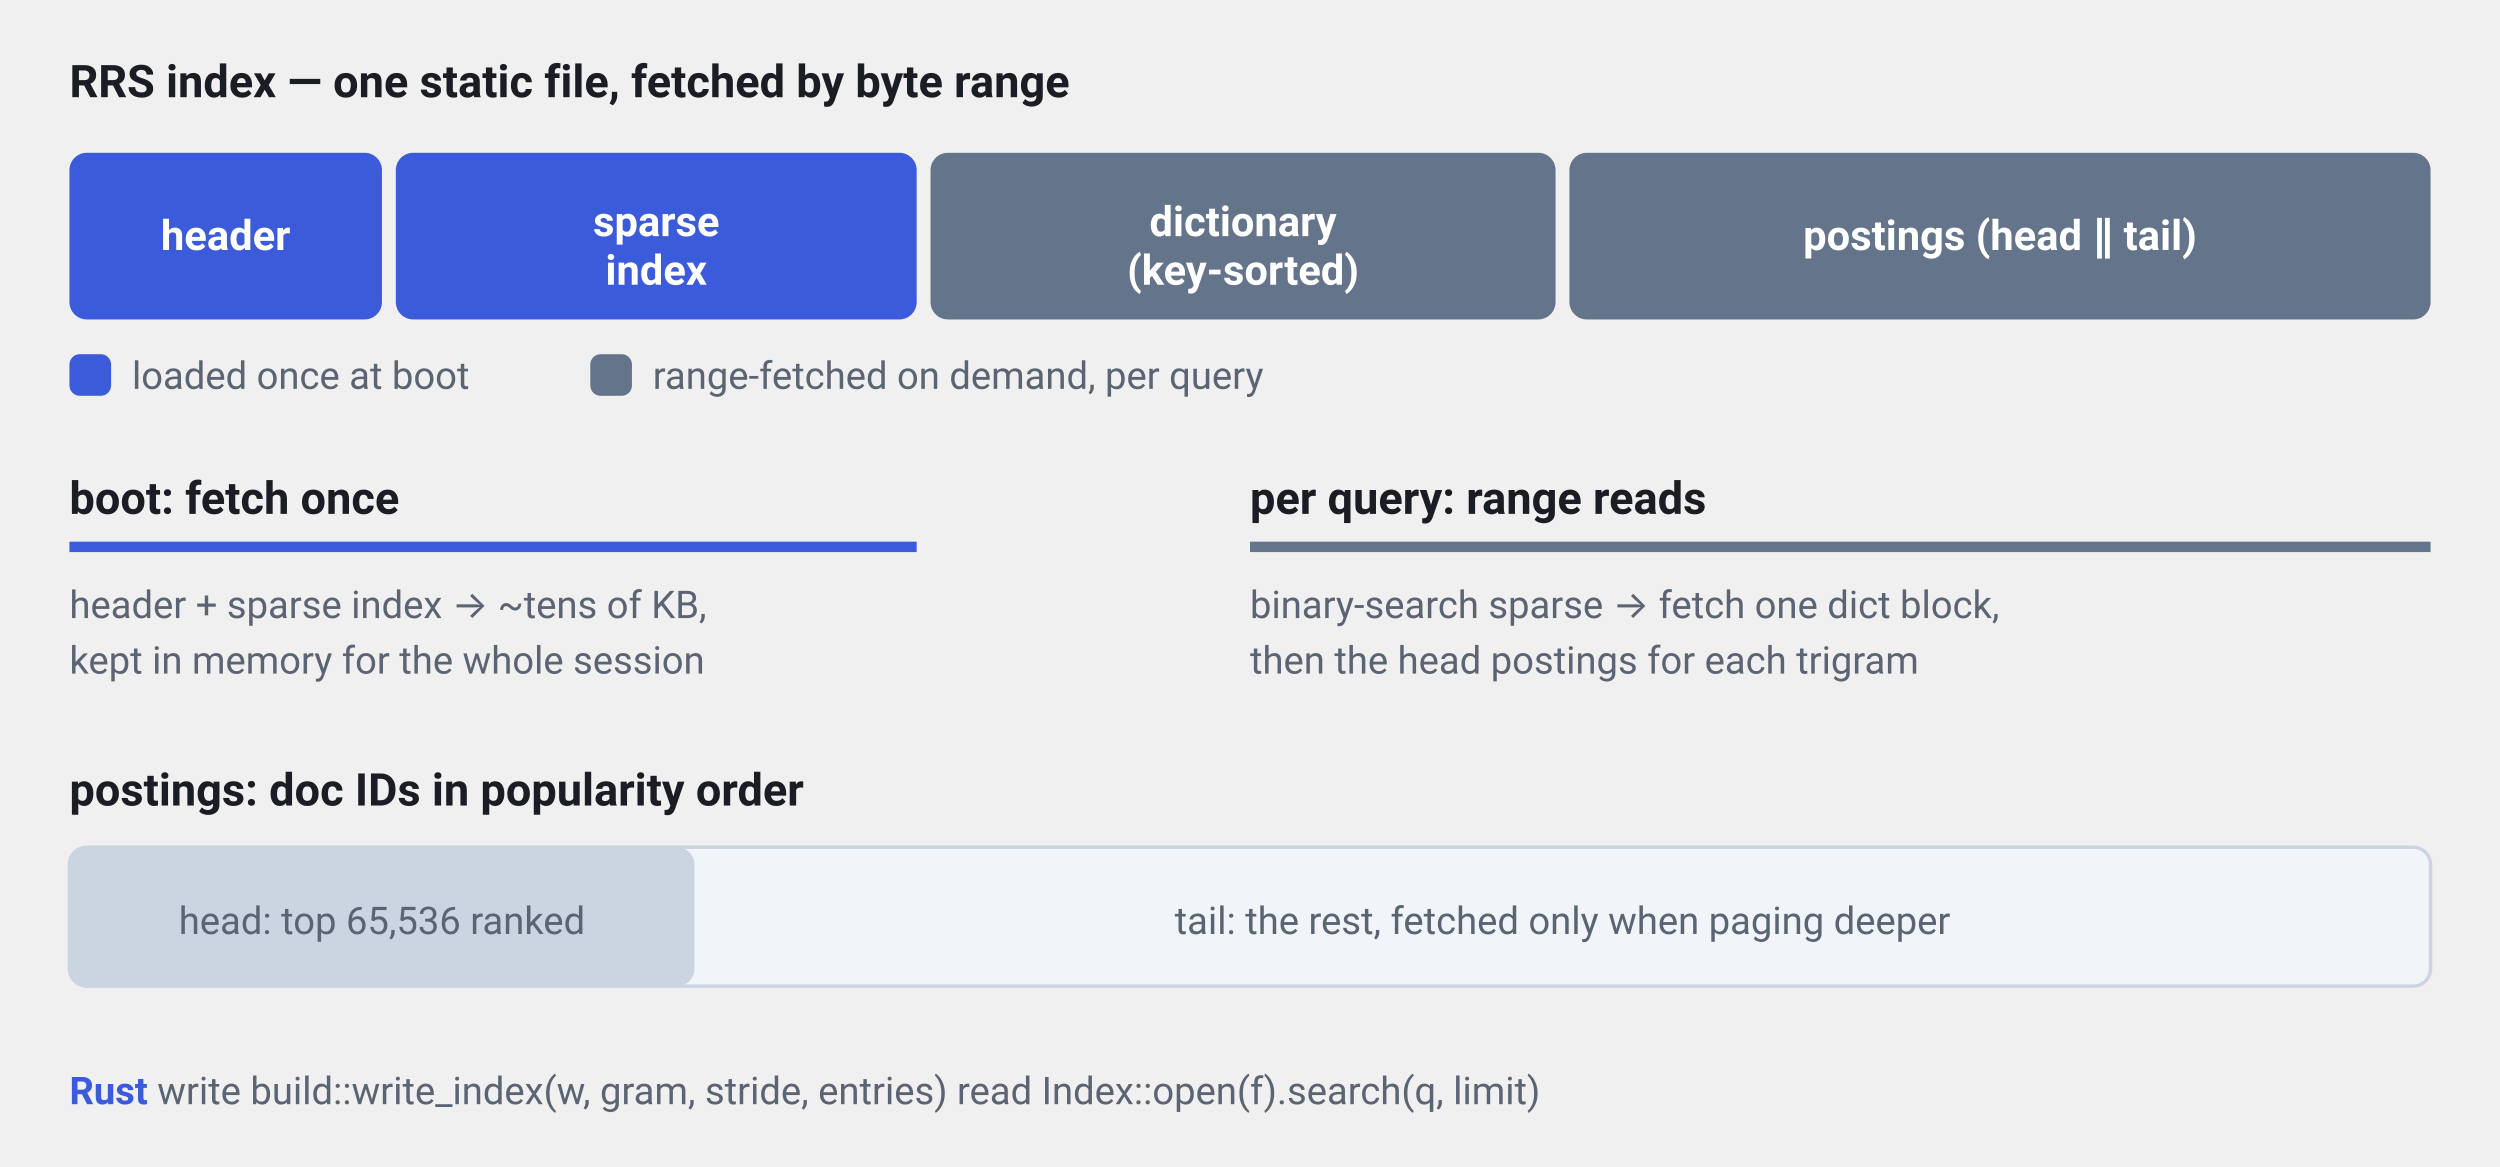
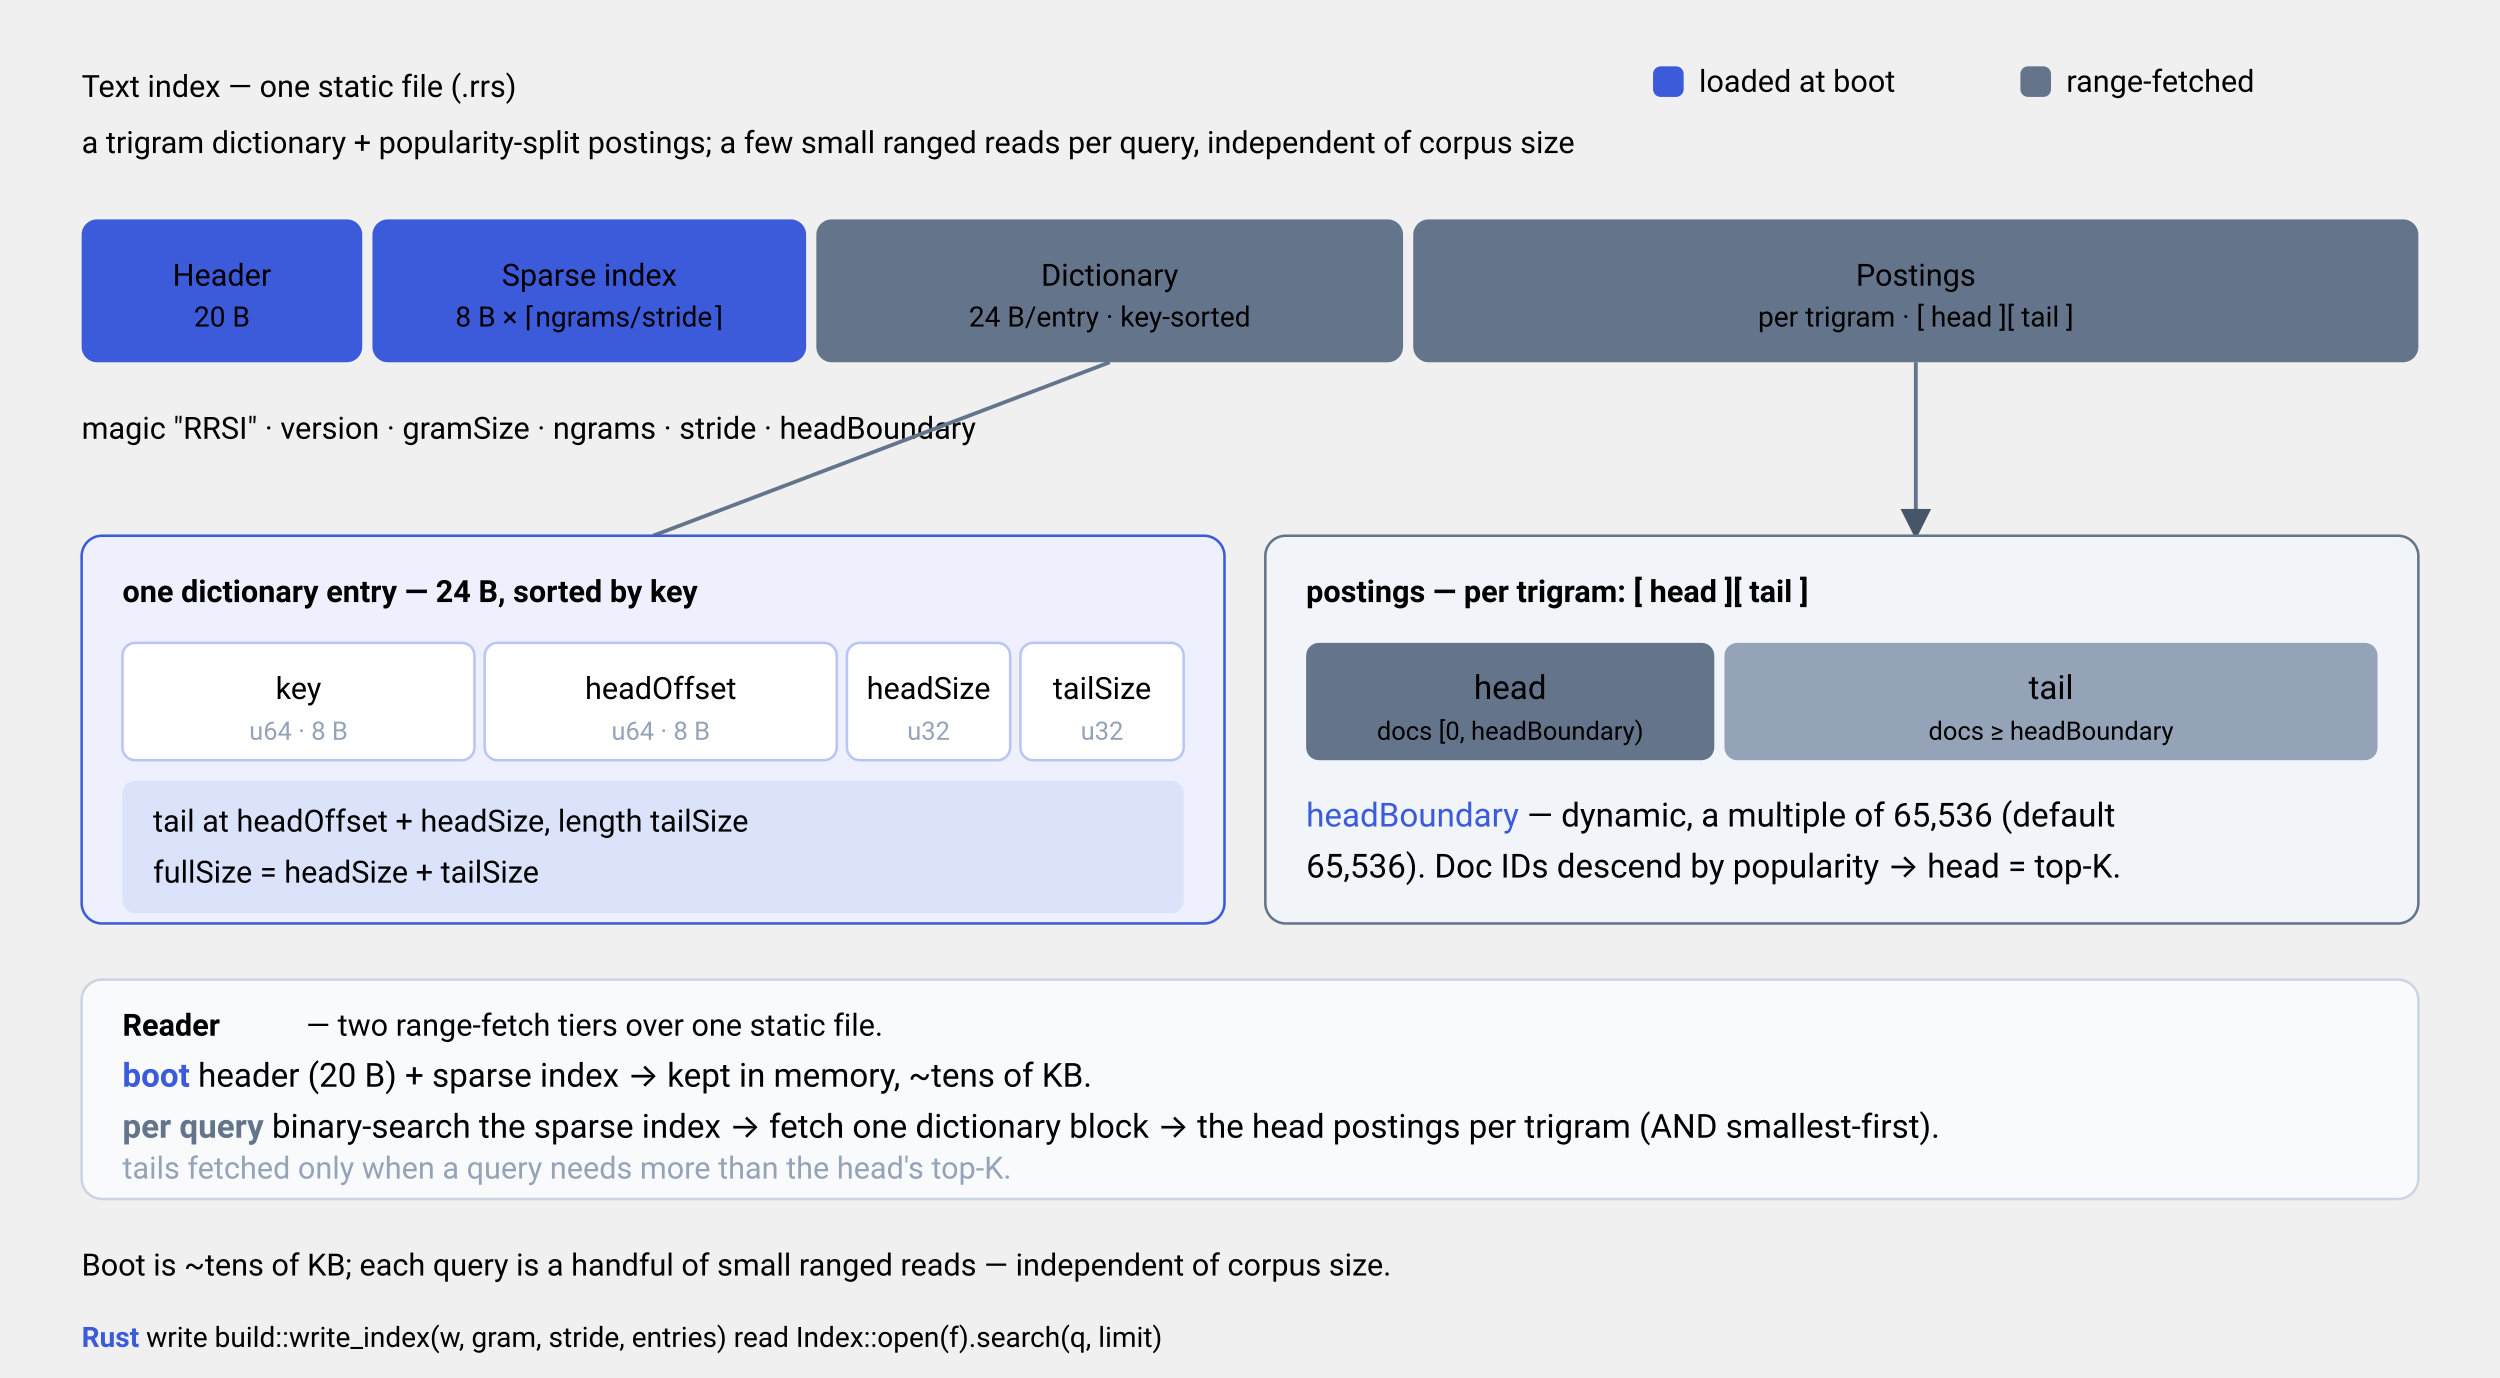
- <svg xmlns="http://www.w3.org/2000/svg" viewBox="0 0 720 336" font-family="-apple-system, BlinkMacSystemFont, 'Segoe UI', Roboto, sans-serif" role="img" aria-label="RRS index file format">
+ <svg xmlns="http://www.w3.org/2000/svg" viewBox="0 0 980 540" font-family="system-ui, -apple-system, 'Segoe UI', Roboto, sans-serif" role="img" aria-label="RRS text index file format, RRSI v2">
  <defs>
-     <style>
-       .lbl{font-size:13px;font-weight:700;fill:#1a1d24}
-       .sub{font-size:11px;fill:#5b6472}
-       .byte{font-size:10.5px;font-family:ui-monospace,SFMono-Regular,Menlo,monospace;fill:#8b94a3}
-       .seg{font-size:12px;font-weight:600;fill:#fff}
-       .note{font-size:11px;fill:#5b6472}
-     </style>
+     <marker id="arF" markerWidth="9" markerHeight="9" refX="7" refY="4" orient="auto">
+       <path d="M0,0 L8,4 L0,8 z" fill="#475569" />
+     </marker>
  </defs>
-   <text x="20" y="28" class="lbl">RRS index — one static file, fetched by byte range</text>
+   <text x="32" y="38" class="title">Text index — one static file (<tspan class="mono">.rrs</tspan>)</text>
+   <text x="32" y="60" class="sub">a trigram dictionary + popularity-split postings; a few small ranged reads per query, independent of corpus size</text>
+   <rect x="648" y="26" width="12" height="12" rx="3" fill="#3b5bdb" />
+   <text x="666" y="36" class="note">loaded at boot</text>
+   <rect x="792" y="26" width="12" height="12" rx="3" fill="#64748b" />
+   <text x="810" y="36" class="note">range-fetched</text>
  <g>
-     <rect x="20" y="44" width="90" height="48" rx="5" fill="#3b5bdb" />
-     <text x="65" y="72" text-anchor="middle" class="seg">header</text>
-     <rect x="114" y="44" width="150" height="48" rx="5" fill="#3b5bdb" />
-     <text x="189" y="68" text-anchor="middle" class="seg">sparse</text>
-     <text x="189" y="82" text-anchor="middle" class="seg">index</text>
-     <rect x="268" y="44" width="180" height="48" rx="5" fill="#64748b" />
-     <text x="358" y="68" text-anchor="middle" class="seg">dictionary</text>
-     <text x="358" y="82" text-anchor="middle" class="seg">(key-sorted)</text>
-     <rect x="452" y="44" width="248" height="48" rx="5" fill="#64748b" />
-     <text x="576" y="72" text-anchor="middle" class="seg">postings (head ∥ tail)</text>
+     <rect x="32" y="86" width="110" height="56" rx="6" fill="#3b5bdb" />
+     <rect x="146" y="86" width="170" height="56" rx="6" fill="#3b5bdb" />
+     <rect x="320" y="86" width="230" height="56" rx="6" fill="#64748b" />
+     <rect x="554" y="86" width="394" height="56" rx="6" fill="#64748b" />
+     <text x="87" y="112" class="seg" text-anchor="middle">Header</text>
+     <text x="87" y="128" class="seg mono" text-anchor="middle" font-size="11">20 B</text>
+     <text x="231" y="112" class="seg" text-anchor="middle">Sparse index</text>
+     <text x="231" y="128" class="seg mono" text-anchor="middle" font-size="11">8 B × ⌈ngrams/stride⌉</text>
+     <text x="435" y="112" class="seg" text-anchor="middle">Dictionary</text>
+     <text x="435" y="128" class="seg mono" text-anchor="middle" font-size="11">24 B/entry · key-sorted</text>
+     <text x="751" y="112" class="seg" text-anchor="middle">Postings</text>
+     <text x="751" y="128" class="seg mono" text-anchor="middle" font-size="11">per trigram · [ head ][ tail ]</text>
  </g>
-   <rect x="20" y="102" width="12" height="12" rx="3" fill="#3b5bdb" />
-   <text x="38" y="112" class="note">loaded once at boot</text>
-   <rect x="170" y="102" width="12" height="12" rx="3" fill="#64748b" />
-   <text x="188" y="112" class="note">range-fetched on demand, per query</text>
-   <text x="20" y="148" class="lbl" fill="#3b5bdb">boot: fetch once</text>
-   <rect x="20" y="156" width="244" height="3" fill="#3b5bdb" />
-   <text x="20" y="178" class="note">header + sparse index → ~tens of KB,</text>
-   <text x="20" y="194" class="note">kept in memory for the whole session</text>
-   <text x="360" y="148" class="lbl" fill="#64748b">per query: range reads</text>
-   <rect x="360" y="156" width="340" height="3" fill="#64748b" />
-   <text x="360" y="178" class="note">binary-search sparse → fetch one dict block,</text>
-   <text x="360" y="194" class="note">then the head postings for each trigram</text>
-   <text x="20" y="232" class="lbl">postings: doc IDs in popularity order</text>
-   <rect x="20" y="244" width="680" height="40" rx="5" fill="#f1f5f9" stroke="#cbd5e1" />
-   <rect x="20" y="244" width="180" height="40" rx="5" fill="#cbd5e1" />
-   <text x="110" y="269" text-anchor="middle" class="note">head: top 65,536 ranked</text>
-   <text x="450" y="269" text-anchor="middle" class="note">tail: the rest, fetched only when paging deeper</text>
-   <text x="20" y="318" class="note" font-size="11">
+   <text x="32" y="172" class="lbl mono">magic "RRSI" · version · gramSize · ngrams · stride · headBoundary</text>
+   <line x1="435" y1="142" x2="256" y2="210" stroke="#64748b" stroke-width="1.5" />
+   <rect x="32" y="210" width="448" height="152" rx="8" fill="#eef0fd" stroke="#3b5bdb" />
+   <text x="48" y="236" class="lbl" font-weight="700">one dictionary entry — 24 B, sorted by key</text>
+   <g>
+     <rect x="48" y="252" width="138" height="46" rx="5" fill="#fff" stroke="#b9c5f5" />
+     <text x="117" y="274" class="note mono" text-anchor="middle" font-size="12">key</text>
+     <text x="117" y="290" class="note mono" text-anchor="middle" font-size="10" fill="#94a3b8">u64 · 8 B</text>
+     <rect x="190" y="252" width="138" height="46" rx="5" fill="#fff" stroke="#b9c5f5" />
+     <text x="259" y="274" class="note mono" text-anchor="middle" font-size="12">headOffset</text>
+     <text x="259" y="290" class="note mono" text-anchor="middle" font-size="10" fill="#94a3b8">u64 · 8 B</text>
+     <rect x="332" y="252" width="64" height="46" rx="5" fill="#fff" stroke="#b9c5f5" />
+     <text x="364" y="274" class="note mono" text-anchor="middle" font-size="12">headSize</text>
+     <text x="364" y="290" class="note mono" text-anchor="middle" font-size="10" fill="#94a3b8">u32</text>
+     <rect x="400" y="252" width="64" height="46" rx="5" fill="#fff" stroke="#b9c5f5" />
+     <text x="432" y="274" class="note mono" text-anchor="middle" font-size="12">tailSize</text>
+     <text x="432" y="290" class="note mono" text-anchor="middle" font-size="10" fill="#94a3b8">u32</text>
+   </g>
+   <rect x="48" y="306" width="416" height="52" rx="5" fill="#dbe3fb" />
+   <text x="60" y="326" class="note" font-size="12">tail at <tspan class="mono">headOffset + headSize</tspan>, length <tspan class="mono">tailSize</tspan>
+   </text>
+   <text x="60" y="346" class="note" font-size="12">
+     <tspan class="mono">fullSize = headSize + tailSize</tspan>
+   </text>
+   <line x1="751" y1="142" x2="751" y2="210" stroke="#64748b" stroke-width="1.5" marker-end="url(#arF)" />
+   <rect x="496" y="210" width="452" height="152" rx="8" fill="#f1f5f9" stroke="#64748b" />
+   <text x="512" y="236" class="lbl" font-weight="700">postings — per trigram: <tspan class="mono">[ head ][ tail ]</tspan>
+   </text>
+   <rect x="512" y="252" width="160" height="46" rx="5" fill="#64748b" />
+   <text x="592" y="274" class="seg" text-anchor="middle" font-size="13">head</text>
+   <text x="592" y="290" class="seg mono" text-anchor="middle" font-size="10">docs [0, headBoundary)</text>
+   <rect x="676" y="252" width="256" height="46" rx="5" fill="#94a3b8" />
+   <text x="804" y="274" class="seg" text-anchor="middle" font-size="13">tail</text>
+   <text x="804" y="290" class="seg mono" text-anchor="middle" font-size="10">docs ≥ headBoundary</text>
+   <text x="512" y="324" class="note" font-size="13">
+     <tspan class="mono" fill="#3b5bdb">headBoundary</tspan> — dynamic, a multiple of 65,536 (default</text>
+   <text x="512" y="344" class="note" font-size="13">65,536). Doc IDs descend by popularity → head = top-K.</text>
+   <rect x="32" y="384" width="916" height="86" rx="8" fill="#f8fafc" stroke="#cbd5e1" />
+   <text x="48" y="406" class="note" font-weight="700">Reader</text>
+   <text x="120" y="406" class="note">— two range-fetch tiers over one static file.</text>
+   <text x="48" y="426" class="note" font-size="13">
+     <tspan font-weight="700" fill="#3b5bdb">boot</tspan>  header (20 B) + sparse index → kept in memory, ~tens of KB.</text>
+   <text x="48" y="446" class="note" font-size="13">
+     <tspan font-weight="700" fill="#64748b">per query</tspan>  binary-search the sparse index → fetch one dictionary block → the head postings per trigram (AND smallest-first).</text>
+   <text x="48" y="462" class="note" font-size="12" fill="#94a3b8">tails fetched only when a query needs more than the head's top-K.</text>
+   <text x="32" y="500" class="sub">Boot is ~tens of KB; each query is a handful of small ranged reads — independent of corpus size.</text>
+   <text x="32" y="528" class="note" font-size="11">
    <tspan font-weight="700" fill="#3b5bdb">Rust</tspan>
    <tspan class="mono">write  build::write_index(w, gram, stride, entries)      read  Index::open(f).search(q, limit)</tspan>
  </text>
</svg>
